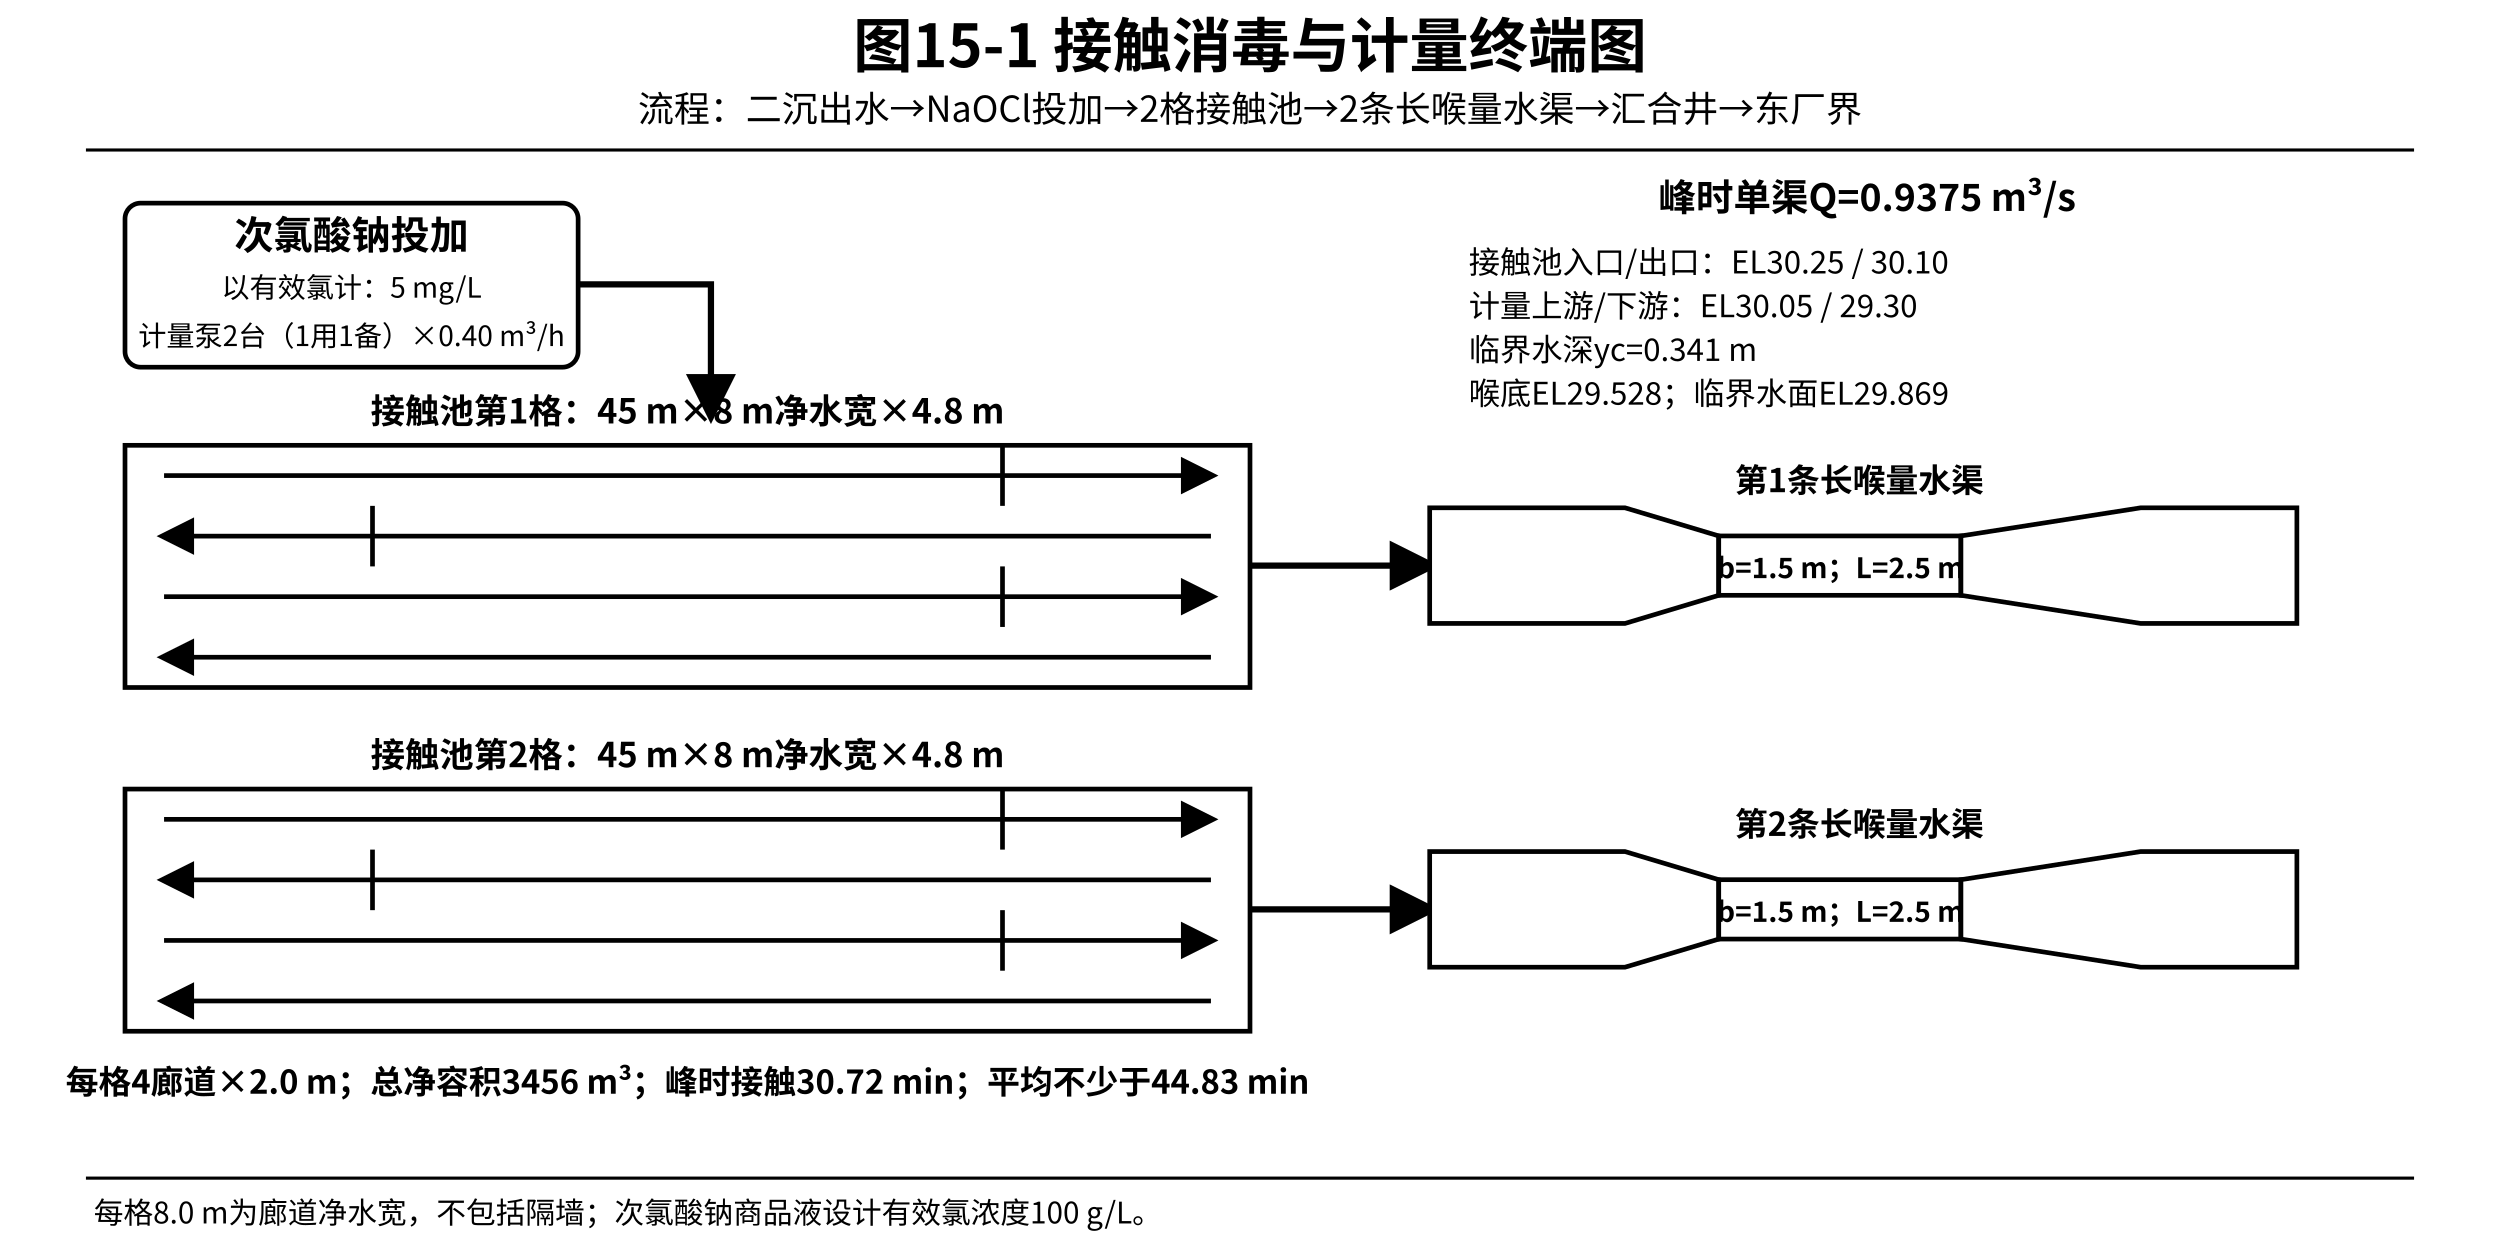
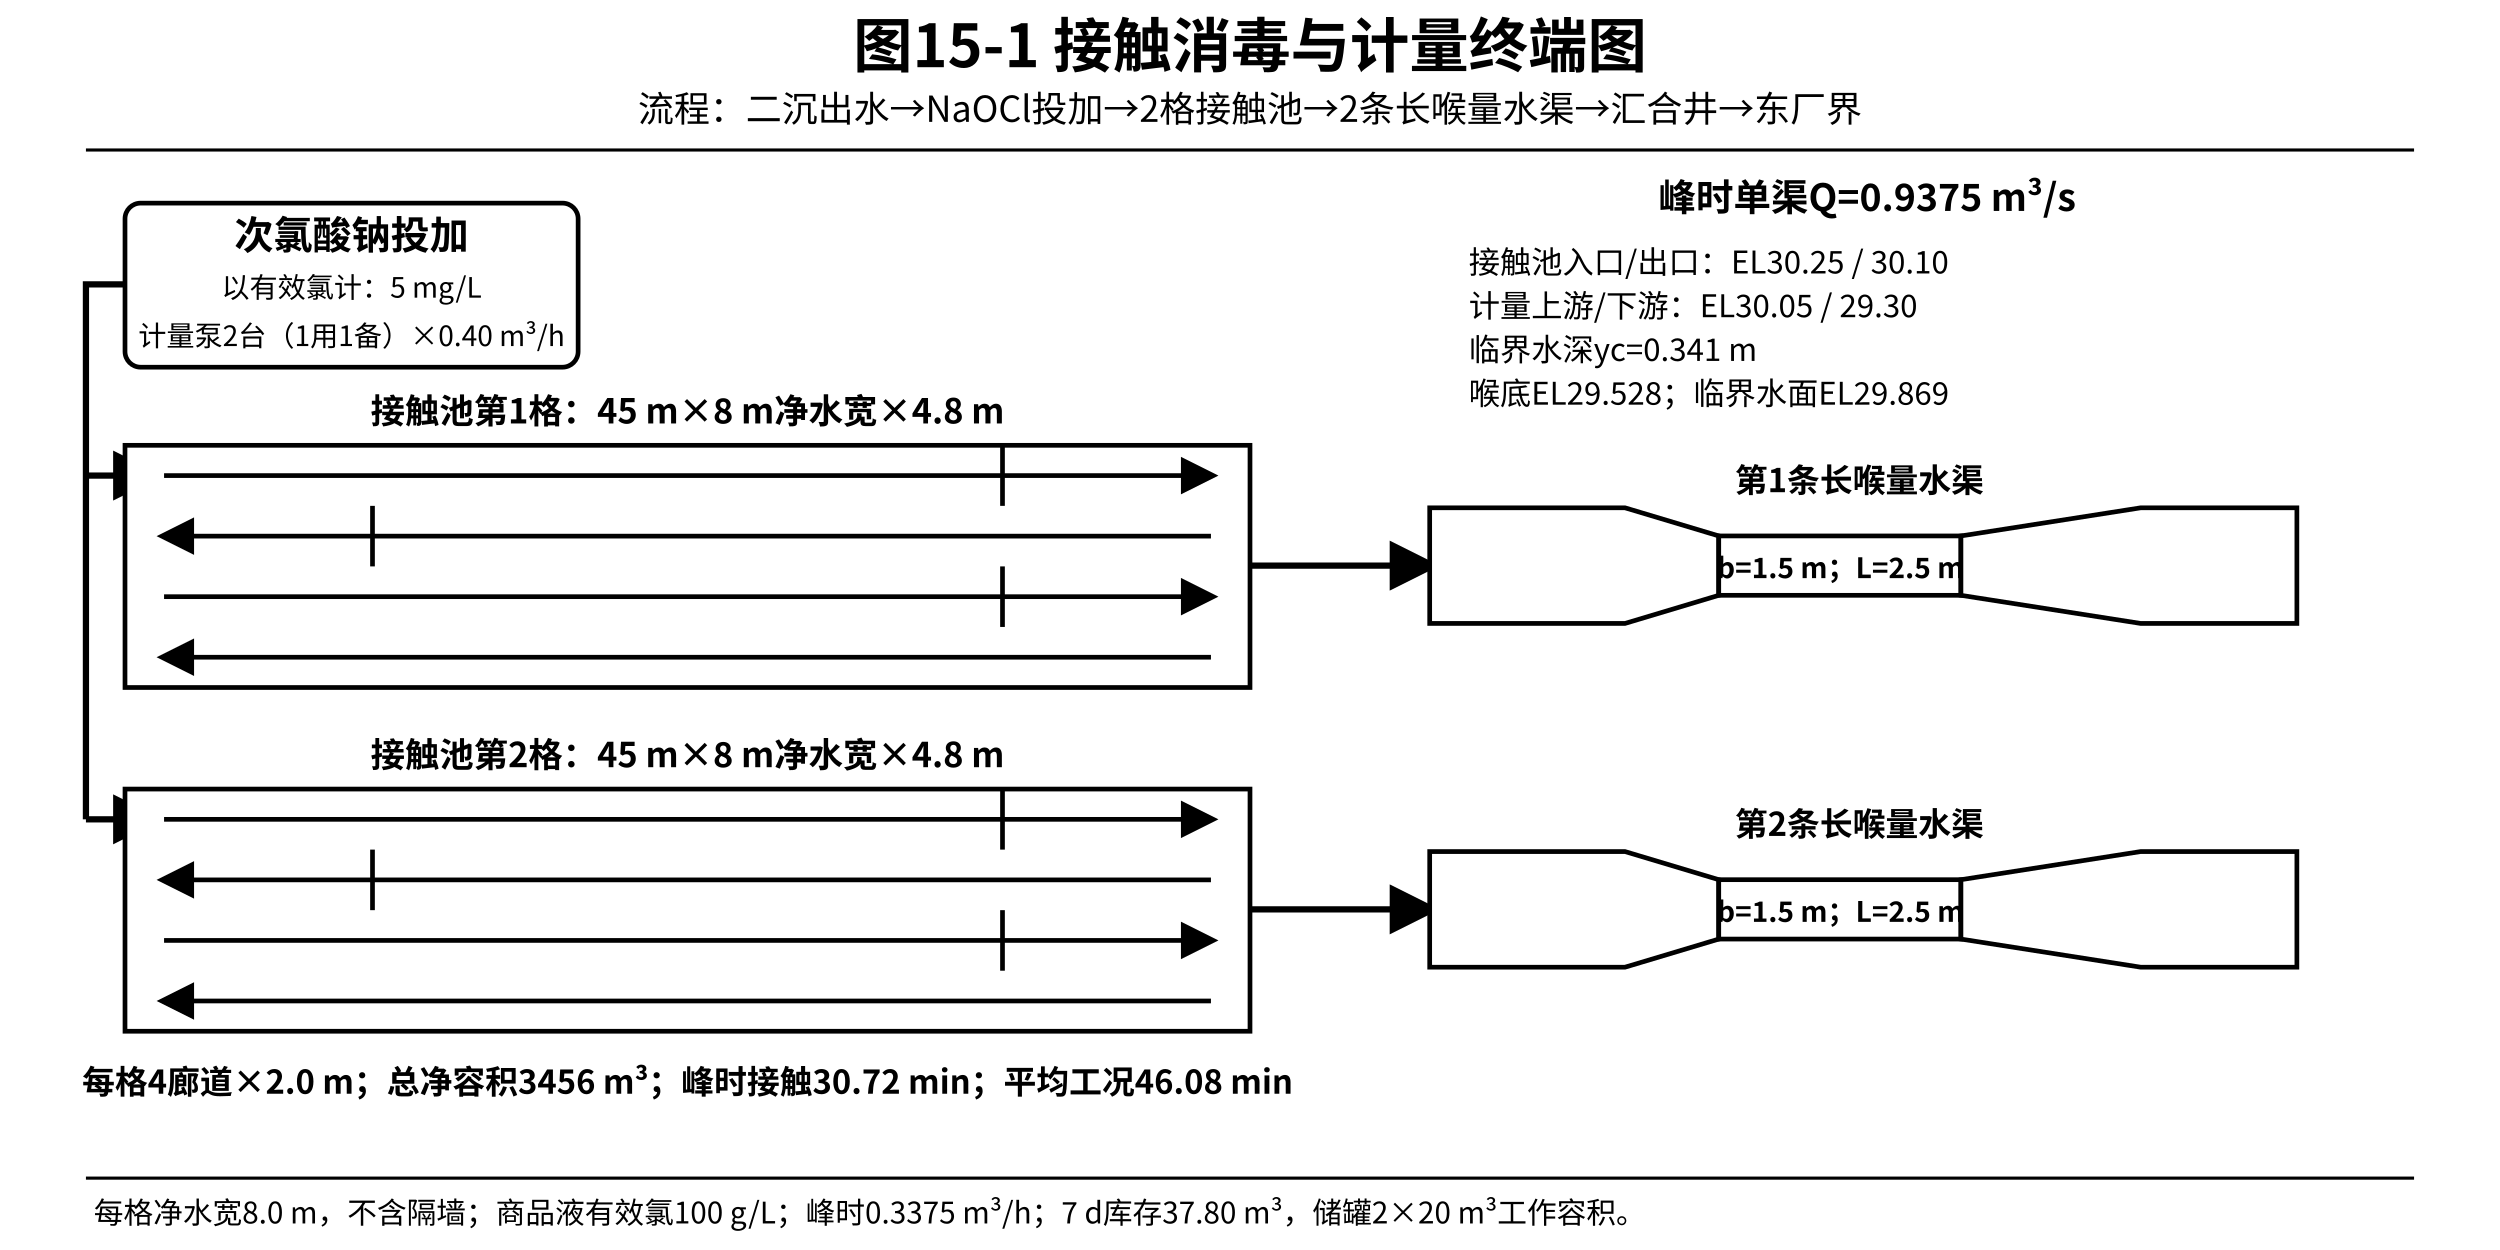
<svg xmlns="http://www.w3.org/2000/svg" width="1600" height="800" viewBox="0 0 1600 800">
  <defs>
    <marker id="arr-blue" viewBox="0 0 10 10" refX="8" refY="5" markerWidth="8" markerHeight="8" orient="auto">
      <path d="M0 0 L10 5 L0 10 z" fill="#000000" />
    </marker>
    <marker id="arr-green" viewBox="0 0 10 10" refX="8" refY="5" markerWidth="8" markerHeight="8" orient="auto">
      <path d="M0 0 L10 5 L0 10 z" fill="#000000" />
    </marker>
    <marker id="arr-orange" viewBox="0 0 10 10" refX="8" refY="5" markerWidth="8" markerHeight="8" orient="auto">
      <path d="M0 0 L10 5 L0 10 z" fill="#000000" />
    </marker>
    <marker id="arr-purple" viewBox="0 0 10 10" refX="8" refY="5" markerWidth="8" markerHeight="8" orient="auto">
      <path d="M0 0 L10 5 L0 10 z" fill="#000000" />
    </marker>
    <marker id="arr-brown" viewBox="0 0 10 10" refX="8" refY="5" markerWidth="8" markerHeight="8" orient="auto">
      <path d="M0 0 L10 5 L0 10 z" fill="#000000" />
    </marker>
    <marker id="arr-dark" viewBox="0 0 10 10" refX="8" refY="5" markerWidth="8" markerHeight="8" orient="auto">
      <path d="M0 0 L10 5 L0 10 z" fill="#000000" />
    </marker>
  </defs>
  <style>
              text{font-family:"Songti SC","SimSun","Noto Sans CJK SC","Microsoft YaHei",sans-serif;fill:#000000}
              .title{font-size:38px;font-weight:700}.subtitle{font-size:23px;fill:#000000}
              .h{font-size:29px;font-weight:700}.body{font-size:24px}.small{font-size:20px}.tiny{font-size:17px}
            </style>
  <rect width="1600" height="800" fill="#FFFFFF" />
  <text x="800" y="43" text-anchor="middle" font-size="38" font-weight="700" fill="#000000">图15-1  接触消毒与计量终端图</text>
  <text x="800" y="78" text-anchor="middle" font-size="23" font-weight="400" fill="#000000">流程：二沉出水→NaOCl投加→2格接触池→2条长喉量水渠→汇合井→东厂界</text>
  <line x1="55" y1="96" x2="1545" y2="96" stroke="#000000" stroke-width="2" />
  <rect x="80" y="130" width="290" height="105" rx="10" fill="#FFFFFF" stroke="#000000" stroke-width="3" />
  <text x="225" y="159.5" text-anchor="middle" font-size="25" font-weight="700" fill="#000000">次氯酸钠投加</text>
  <text x="225" y="190.5" text-anchor="middle" font-size="18" font-weight="400" fill="#000000">以有效氯计：5 mg/L</text>
  <text x="225" y="221.5" text-anchor="middle" font-size="18" font-weight="400" fill="#000000">计量泵2台（1用1备）×0.40 m³/h</text>
-   <polyline points="370,182 455,182 455,265" fill="none" stroke="#000000" stroke-width="4" marker-end="url(#arr-orange)" />
+   <polyline points="80,182 55,182 55,524.375" fill="none" stroke="#000000" stroke-width="4" />
+   <line x1="55" y1="304.375" x2="98" y2="304.375" stroke="#000000" stroke-width="4" marker-end="url(#arr-orange)" />
+   <line x1="55" y1="524.375" x2="98" y2="524.375" stroke="#000000" stroke-width="4" marker-end="url(#arr-orange)" />
  <rect x="80" y="285" width="720" height="155" rx="0" fill="#FFFFFF" stroke="#000000" stroke-width="3" />
  <line x1="641.6" y1="285" x2="641.6" y2="323.75" stroke="#000000" stroke-width="3" />
  <line x1="238.4" y1="323.75" x2="238.4" y2="362.5" stroke="#000000" stroke-width="3" />
  <line x1="641.6" y1="362.5" x2="641.6" y2="401.25" stroke="#000000" stroke-width="3" />
  <line x1="105" y1="304.375" x2="775" y2="304.375" stroke="#000000" stroke-width="3" marker-end="url(#arr-blue)" />
  <line x1="775" y1="343.125" x2="105" y2="343.125" stroke="#000000" stroke-width="3" marker-end="url(#arr-blue)" />
  <line x1="105" y1="381.875" x2="775" y2="381.875" stroke="#000000" stroke-width="3" marker-end="url(#arr-blue)" />
  <line x1="775" y1="420.625" x2="105" y2="420.625" stroke="#000000" stroke-width="3" marker-end="url(#arr-blue)" />
  <text x="440" y="271" text-anchor="middle" font-size="22" font-weight="700" fill="#000000">接触池第1格：45 m×8 m净水宽×4.8 m</text>
  <rect x="80" y="505" width="720" height="155" rx="0" fill="#FFFFFF" stroke="#000000" stroke-width="3" />
  <line x1="641.6" y1="505" x2="641.6" y2="543.75" stroke="#000000" stroke-width="3" />
  <line x1="238.4" y1="543.75" x2="238.4" y2="582.5" stroke="#000000" stroke-width="3" />
  <line x1="641.6" y1="582.5" x2="641.6" y2="621.25" stroke="#000000" stroke-width="3" />
  <line x1="105" y1="524.375" x2="775" y2="524.375" stroke="#000000" stroke-width="3" marker-end="url(#arr-blue)" />
  <line x1="775" y1="563.125" x2="105" y2="563.125" stroke="#000000" stroke-width="3" marker-end="url(#arr-blue)" />
  <line x1="105" y1="601.875" x2="775" y2="601.875" stroke="#000000" stroke-width="3" marker-end="url(#arr-blue)" />
  <line x1="775" y1="640.625" x2="105" y2="640.625" stroke="#000000" stroke-width="3" marker-end="url(#arr-blue)" />
  <text x="440" y="491" text-anchor="middle" font-size="22" font-weight="700" fill="#000000">接触池第2格：45 m×8 m净水宽×4.8 m</text>
-   <text x="440" y="700" text-anchor="middle" font-size="21" font-weight="700" fill="#000000">每格4廊道×2.0 m；总净容积3456 m³；峰时接触30.72 min；平均不少于44.83 min</text>
+   <text x="440" y="700" text-anchor="middle" font-size="21" font-weight="700" fill="#000000">每格4廊道×2.0 m；总净容积3456 m³；峰时接触30.72 min；平均工况46.08 min</text>
  <line x1="800" y1="362" x2="915" y2="362" stroke="#000000" stroke-width="4" marker-end="url(#arr-blue)" />
  <polygon points="915,325 1040,325 1100,343 1100,381 1040,399 915,399" fill="#FFFFFF" stroke="#000000" stroke-width="3" />
  <rect x="1100" y="343" width="155" height="38" rx="0" fill="#FFFFFF" stroke="#000000" stroke-width="3" />
  <polygon points="1255,343 1370,325 1470,325 1470,399 1370,399 1255,381" fill="#FFFFFF" stroke="#000000" stroke-width="3" />
  <text x="1190" y="315" text-anchor="middle" font-size="21" font-weight="700" fill="#000000">第1条长喉量水渠</text>
  <text x="1178" y="370" text-anchor="middle" font-size="18" font-weight="700" fill="#000000">b=1.5 m；L=2.5 m</text>
  <line x1="800" y1="582" x2="915" y2="582" stroke="#000000" stroke-width="4" marker-end="url(#arr-blue)" />
  <polygon points="915,545 1040,545 1100,563 1100,601 1040,619 915,619" fill="#FFFFFF" stroke="#000000" stroke-width="3" />
  <rect x="1100" y="563" width="155" height="38" rx="0" fill="#FFFFFF" stroke="#000000" stroke-width="3" />
  <polygon points="1255,563 1370,545 1470,545 1470,619 1370,619 1255,601" fill="#FFFFFF" stroke="#000000" stroke-width="3" />
  <text x="1190" y="535" text-anchor="middle" font-size="21" font-weight="700" fill="#000000">第2条长喉量水渠</text>
  <text x="1178" y="590" text-anchor="middle" font-size="18" font-weight="700" fill="#000000">b=1.5 m；L=2.5 m</text>
  <text x="1195" y="135" text-anchor="middle" font-size="24" font-weight="700" fill="#000000">峰时单渠Q=0.9375 m³/s</text>
  <text x="940" y="175" text-anchor="start" font-size="20" font-weight="400" fill="#000000">接触池入口/出口：EL30.25 / 30.10</text>
  <text x="940" y="203" text-anchor="start" font-size="20" font-weight="400" fill="#000000">计量上游/下游：EL30.05 / 29.30</text>
  <text x="940" y="231" text-anchor="start" font-size="20" font-weight="400" fill="#000000">临界水深yc=0.341 m</text>
  <text x="940" y="259" text-anchor="start" font-size="20" font-weight="400" fill="#000000">喉底EL29.528；临界水面EL29.869</text>
  <line x1="55" y1="754" x2="1545" y2="754" stroke="#000000" stroke-width="2" />
-   <text x="60" y="783" text-anchor="start" font-size="19" font-weight="400" fill="#000000">每格8.0 m为廊道净水宽，不包括隔墙；次氯酸钠商品液设计有效氯浓度100 g/L。</text>
+   <text x="60" y="783" text-anchor="start" font-size="19" font-weight="400" fill="#000000">每格净水宽8.0 m，不含隔墙；商品液有效氯100 g/L；峰时0.3375 m³/h；7 d库存37.80 m³，储罐2×20 m³工作容积。</text>
</svg>
